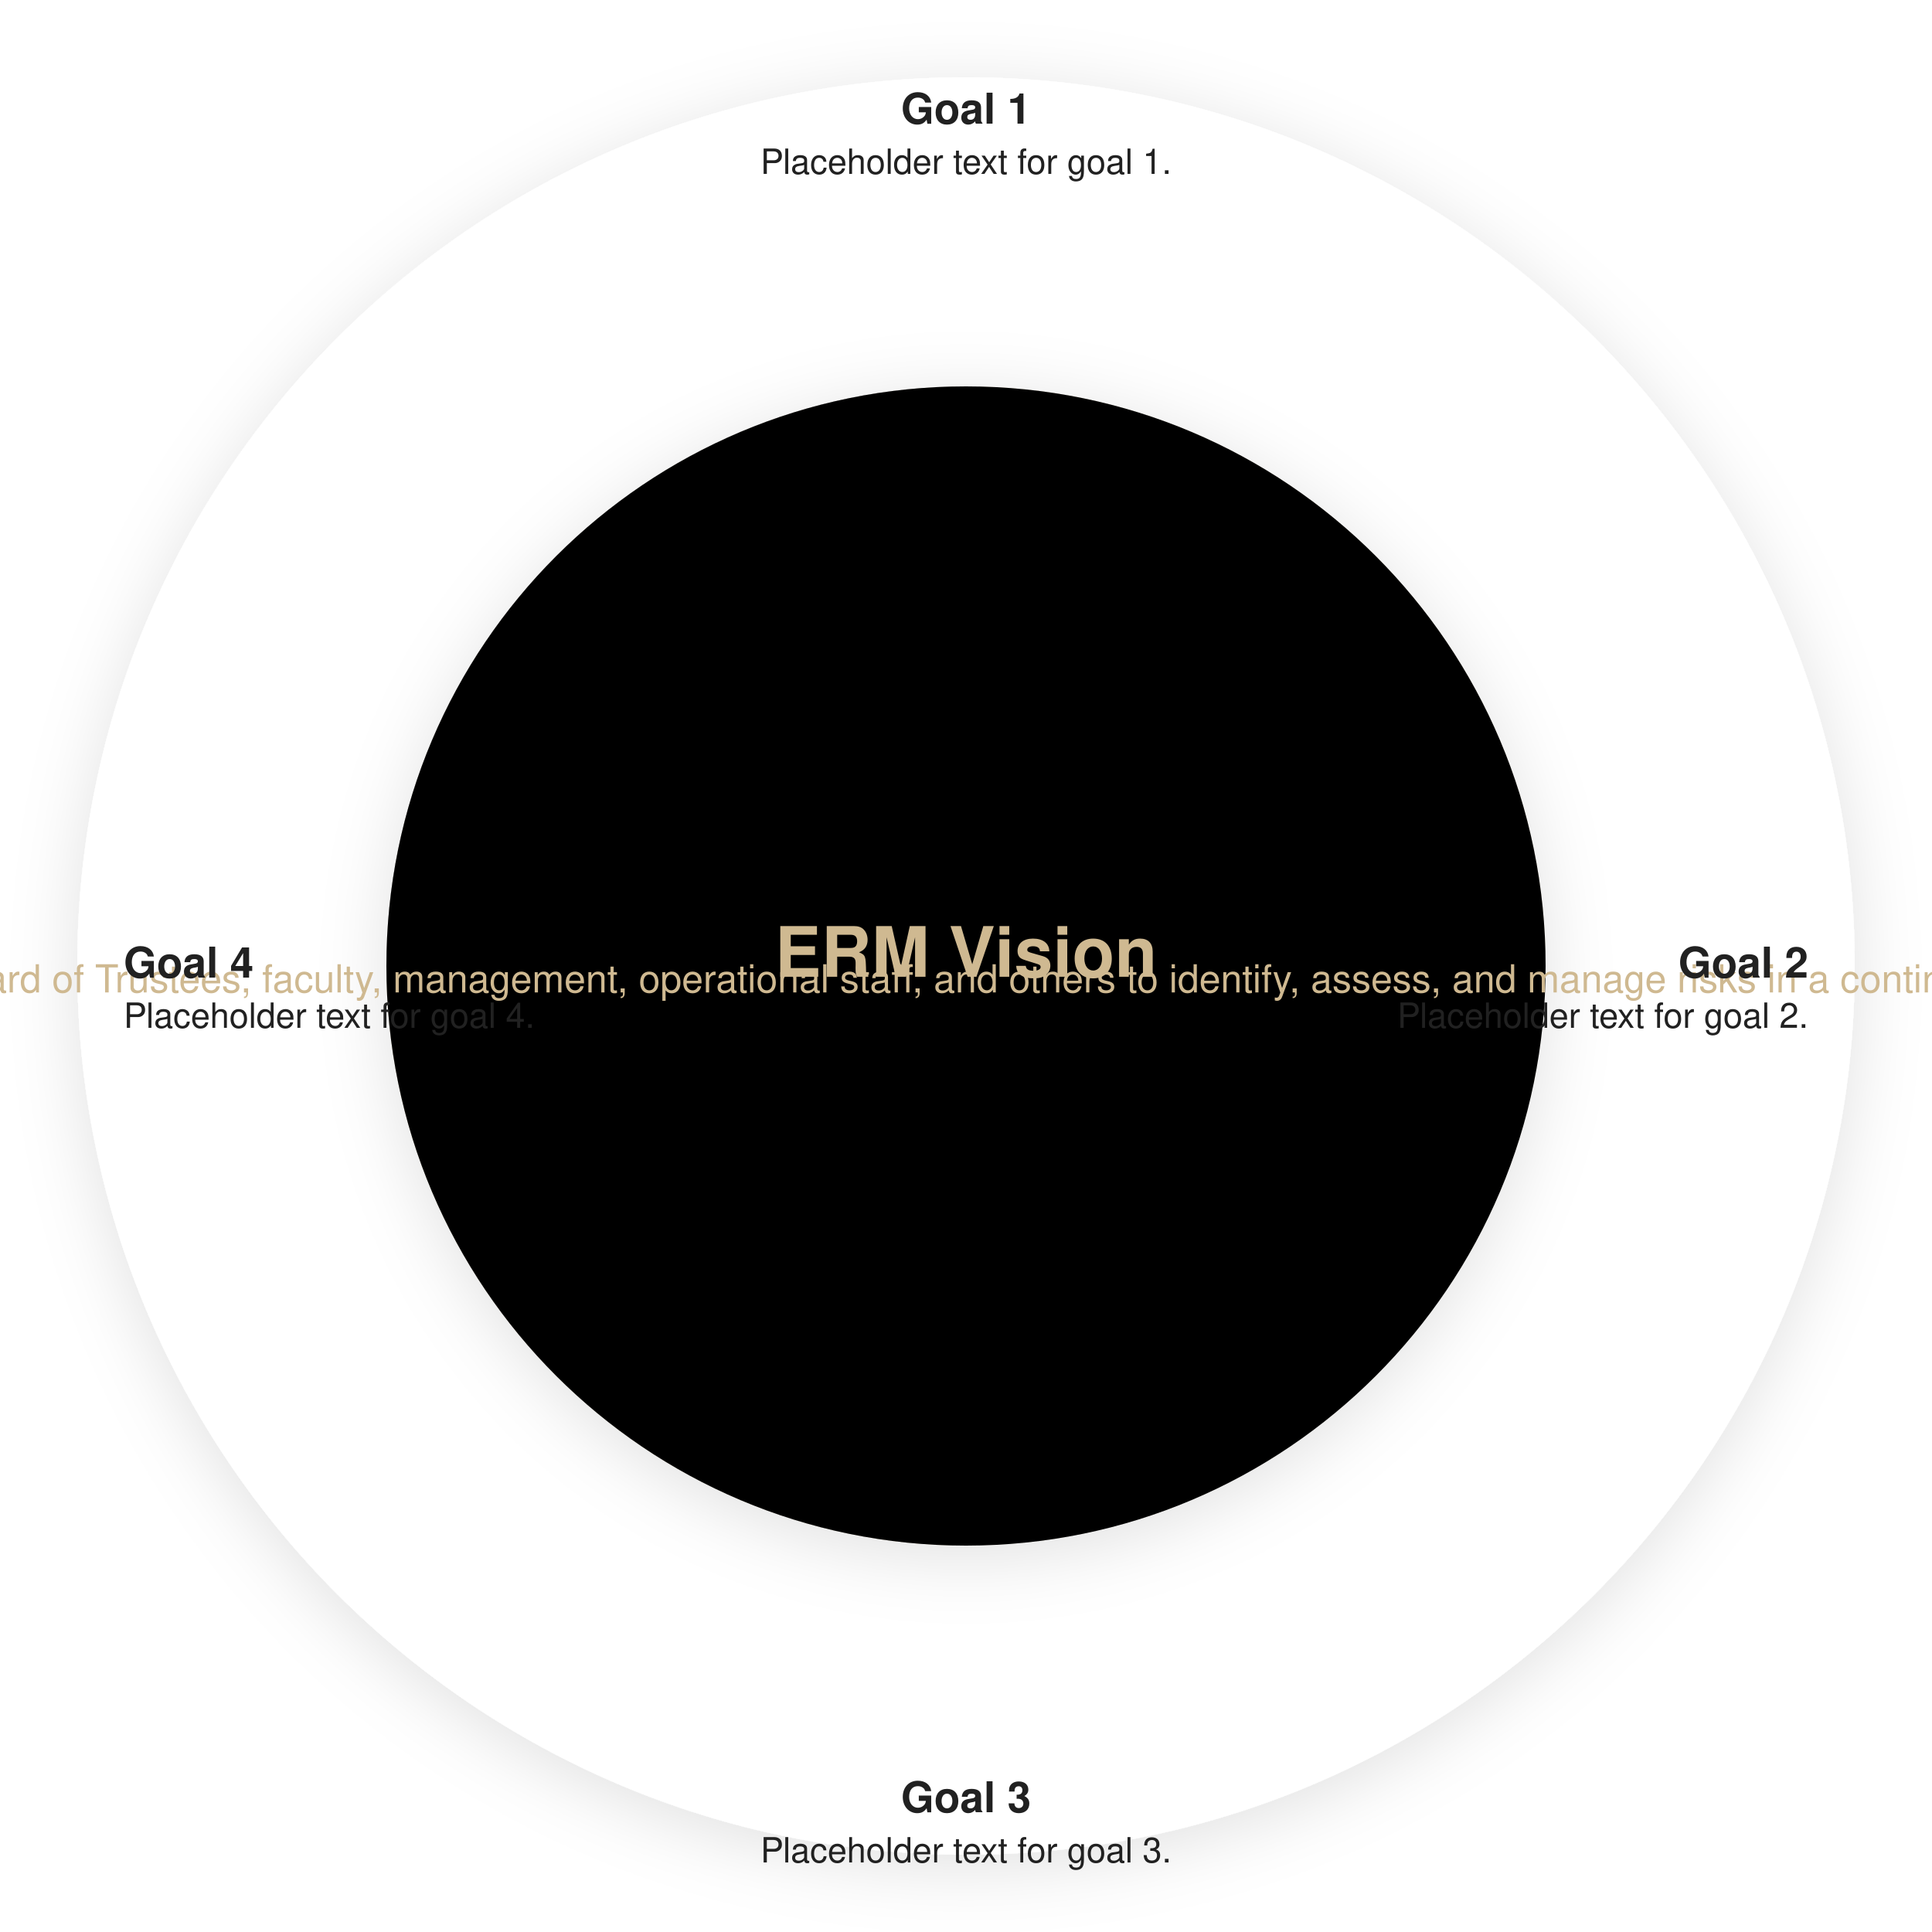
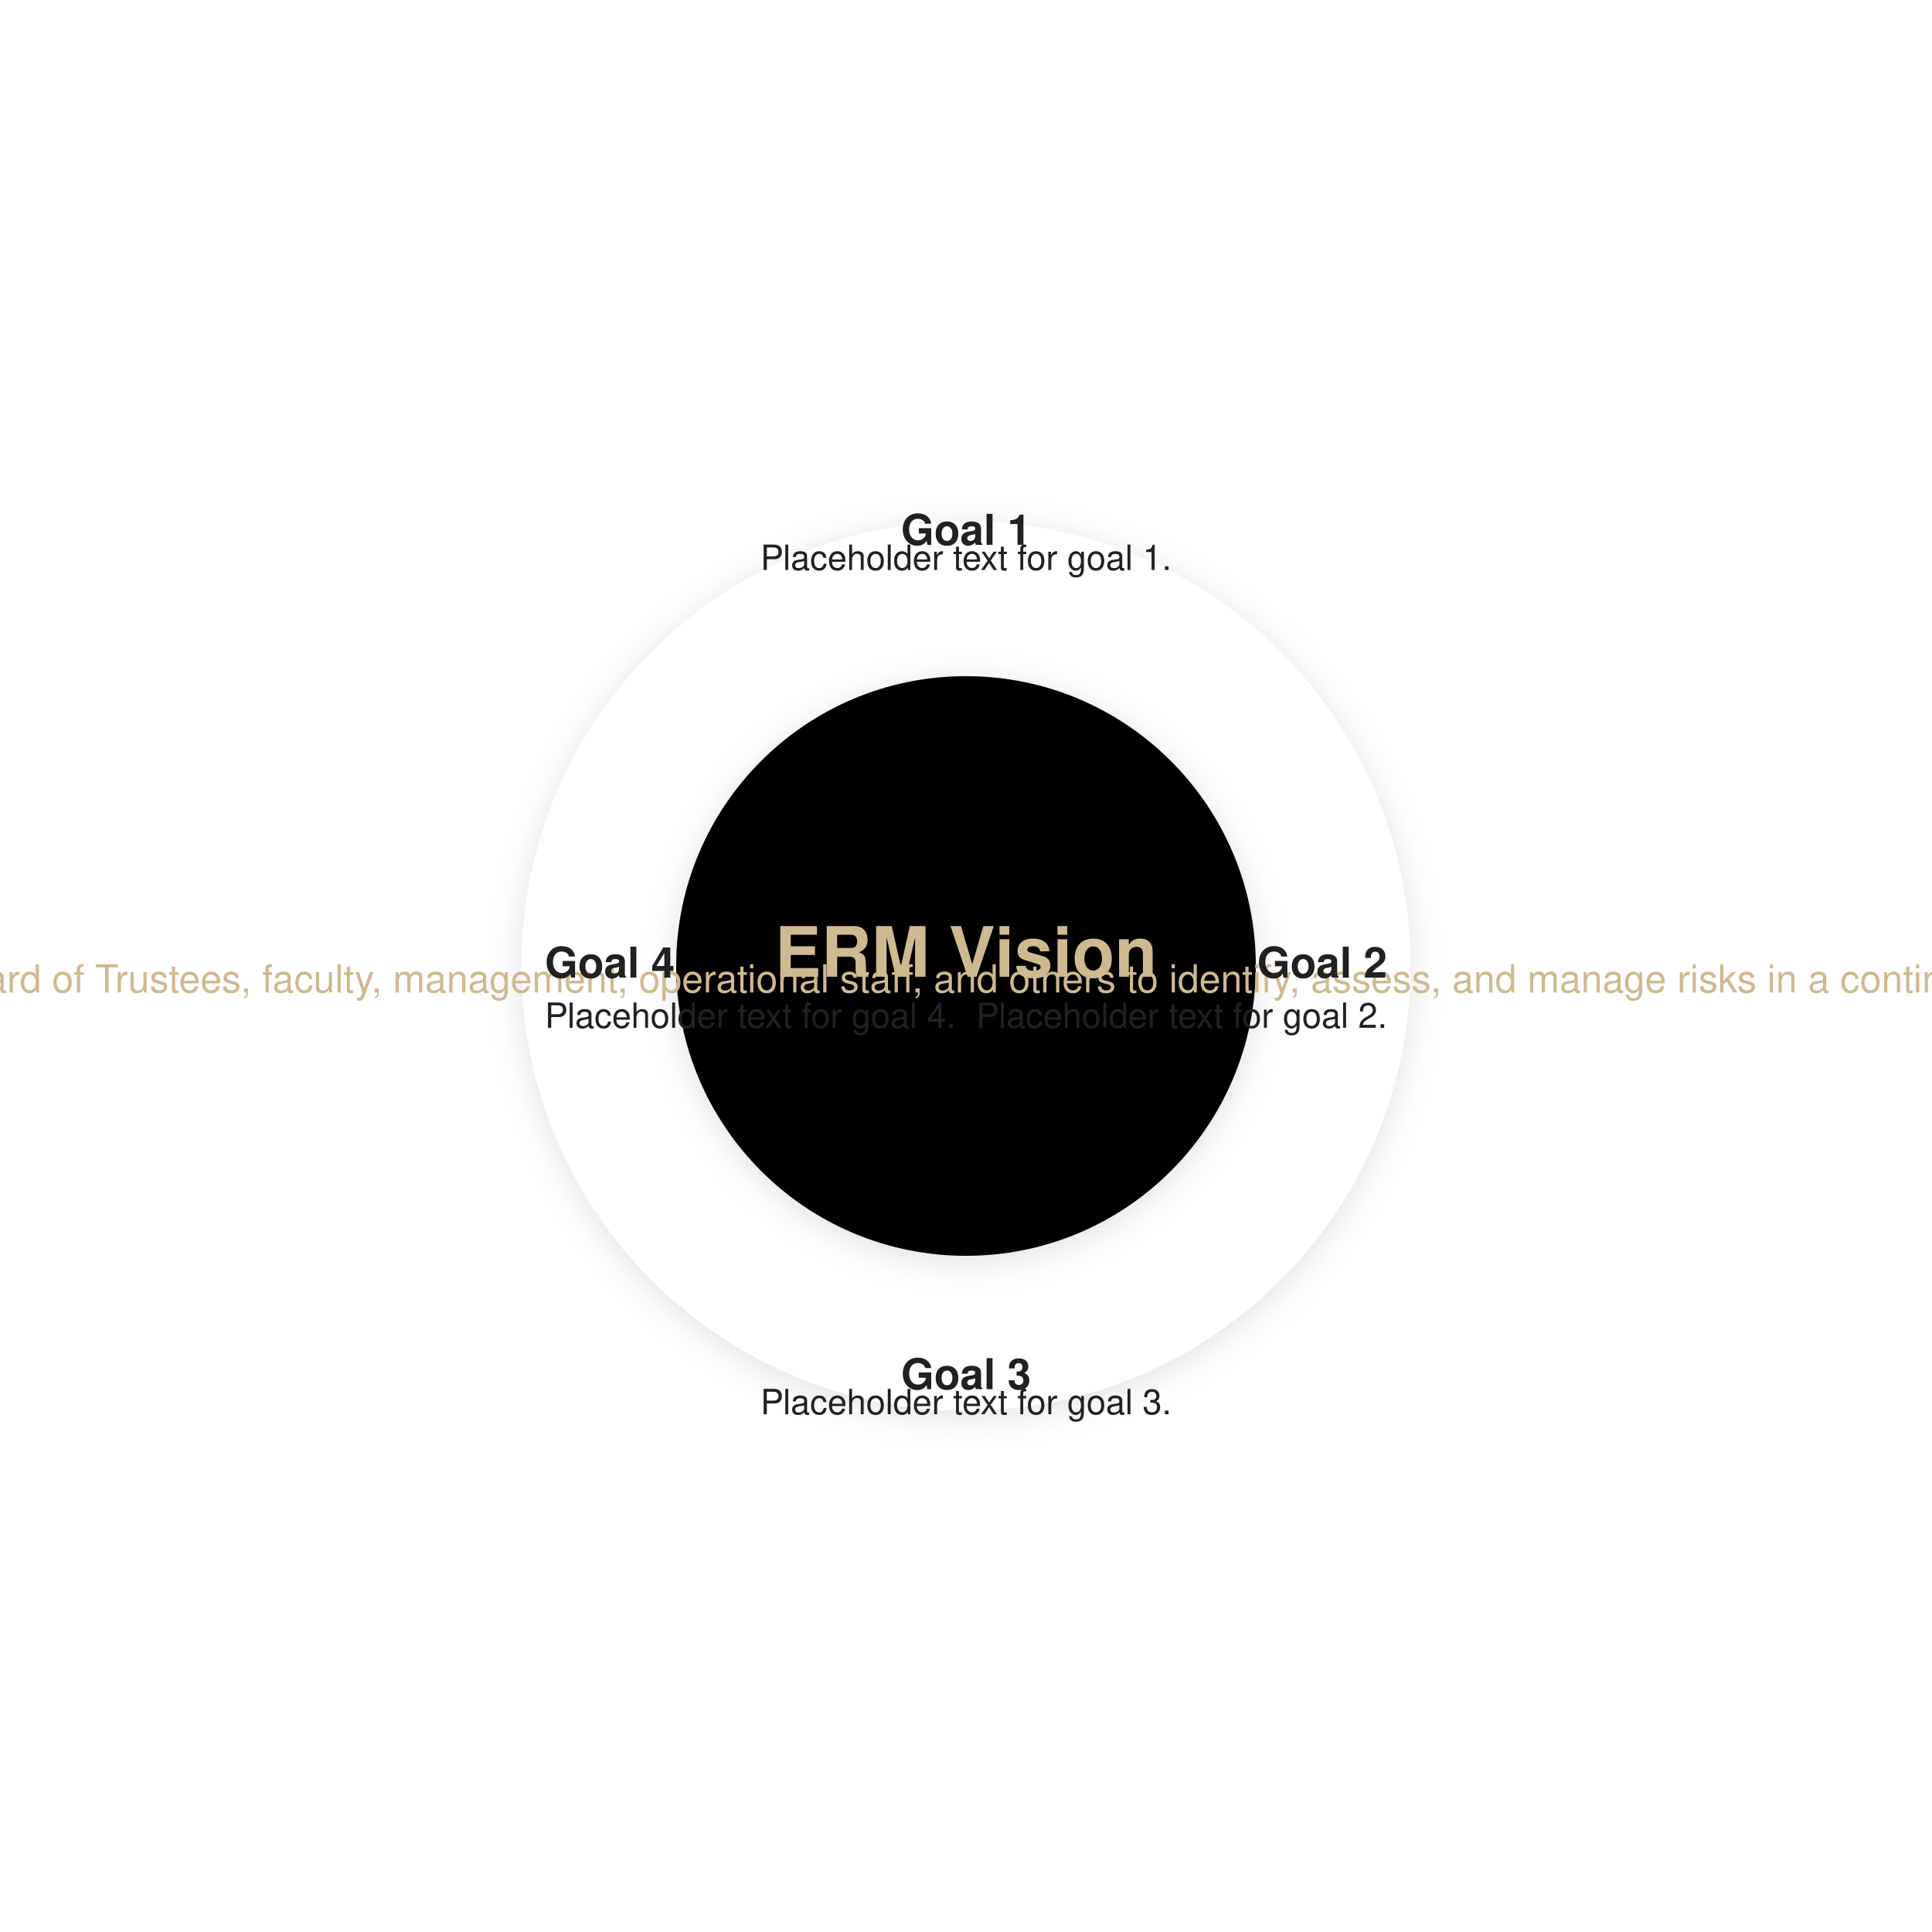
<svg xmlns="http://www.w3.org/2000/svg" viewBox="0 0 1000 1000" role="img" aria-labelledby="title desc">
  <defs>
    <style>
      .text { font-family: 'Acumin Pro', Helvetica, Arial, sans-serif; fill: #212121; }
      .visionTitle { font-weight: 800; font-size: 36px; }
      .visionBody { font-size: 20px; }
      .goalTitle { font-weight: 700; text-transform: uppercase; font-size: 22px; }
      .goalBody { font-size: 18px; }
      .softShadow { filter: drop-shadow(0 6px 18px rgba(0,0,0,0.12)); }
    </style>
    <clipPath id="innerHole">
      <circle cx="500" cy="500" r="300" />
    </clipPath>
  </defs>
  <rect width="100%" height="100%" fill="#ffffff" />
-   <g class="softShadow">
-     <circle cx="500" cy="500" r="460" fill="#ffffff" />
-     <g clip-path="url(#innerHole)">
-       <path d="M500,500 L500,40 A460,460 0 0 1 860,500 Z" fill="#D7C49E" />
-       <path d="M500,500 L860,500 A460,460 0 0 1 500,960 Z" fill="#E9E2D0" />
-       <path d="M500,500 L500,960 A460,460 0 0 1 140,500 Z" fill="#B7A57A" />
-       <path d="M500,500 L140,500 A460,460 0 0 1 500,40 Z" fill="#7D7368" />
+   <g id="scaled-graphic" transform="translate(500,500) scale(0.5) translate(-500,-500)">
+     <g class="softShadow">
+       <circle cx="500" cy="500" r="460" fill="#ffffff" />
+       <g clip-path="url(#innerHole)">
+         <path d="M500,500 L500,40 A460,460 0 0 1 860,500 Z" fill="#D7C49E" />
+         <path d="M500,500 L860,500 A460,460 0 0 1 500,960 Z" fill="#E9E2D0" />
+         <path d="M500,500 L500,960 A460,460 0 0 1 140,500 Z" fill="#B7A57A" />
+         <path d="M500,500 L140,500 A460,460 0 0 1 500,40 Z" fill="#7D7368" />
+       </g>
+       <circle cx="500" cy="500" r="300" fill="#ffffff" />
    </g>
-     <circle cx="500" cy="500" r="300" fill="#ffffff" />
-   </g>
-   <g class="softShadow">
-     <circle cx="500" cy="500" r="300" fill="#000000" />
+     <g class="softShadow">
+       <circle cx="500" cy="500" r="300" fill="#000000" />
+     </g>
  </g>
  <g class="text" text-anchor="middle">
    <text x="500" y="493" dominant-baseline="middle" class="visionTitle" fill="#CFB991">ERM Vision</text>
    <text x="500" y="507" dominant-baseline="middle" class="visionBody" fill="#CFB991">Enable all decision makers, including the Board of Trustees, faculty, management, operational staff, and others to identify, assess, and manage risks in a continuously changing and uncertain environment.</text>
  </g>
  <g class="text">
-     <text x="500" y="64" text-anchor="middle" class="goalTitle">Goal 1</text>
-     <text x="500" y="90" text-anchor="middle" class="goalBody">Placeholder text for goal 1.</text>
-     <text x="936" y="506" text-anchor="end" class="goalTitle">Goal 2</text>
-     <text x="936" y="532" text-anchor="end" class="goalBody">Placeholder text for goal 2.</text>
-     <text x="500" y="938" text-anchor="middle" class="goalTitle">Goal 3</text>
-     <text x="500" y="964" text-anchor="middle" class="goalBody">Placeholder text for goal 3.</text>
-     <text x="64" y="506" text-anchor="start" class="goalTitle">Goal 4</text>
-     <text x="64" y="532" text-anchor="start" class="goalBody">Placeholder text for goal 4.</text>
+     <text x="500" y="282" text-anchor="middle" class="goalTitle">Goal 1</text>
+     <text x="500" y="295" text-anchor="middle" class="goalBody">Placeholder text for goal 1.</text>
+     <text x="718" y="506" text-anchor="end" class="goalTitle">Goal 2</text>
+     <text x="718" y="532" text-anchor="end" class="goalBody">Placeholder text for goal 2.</text>
+     <text x="500" y="719" text-anchor="middle" class="goalTitle">Goal 3</text>
+     <text x="500" y="732" text-anchor="middle" class="goalBody">Placeholder text for goal 3.</text>
+     <text x="282" y="506" text-anchor="start" class="goalTitle">Goal 4</text>
+     <text x="282" y="532" text-anchor="start" class="goalBody">Placeholder text for goal 4.</text>
  </g>
</svg>
